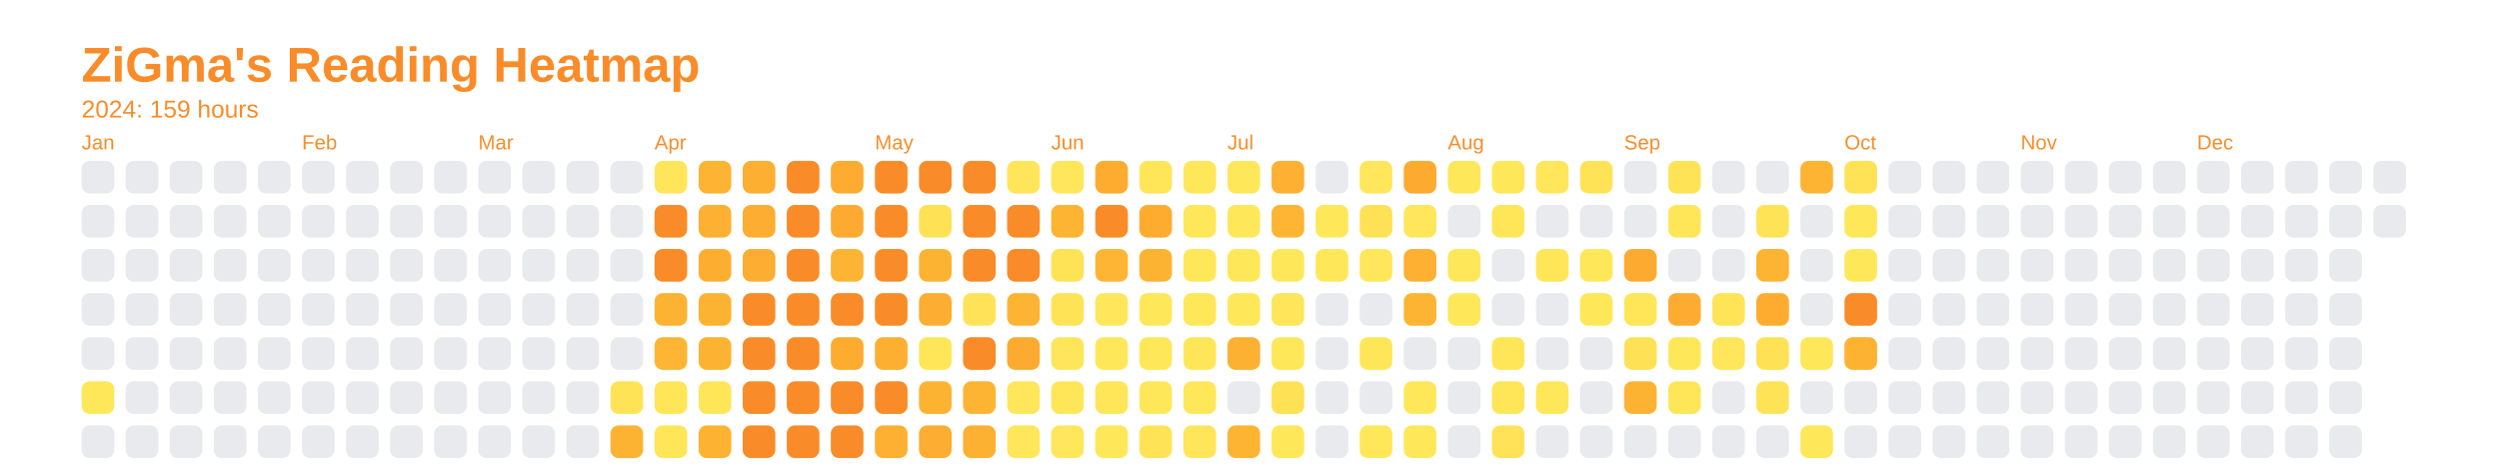
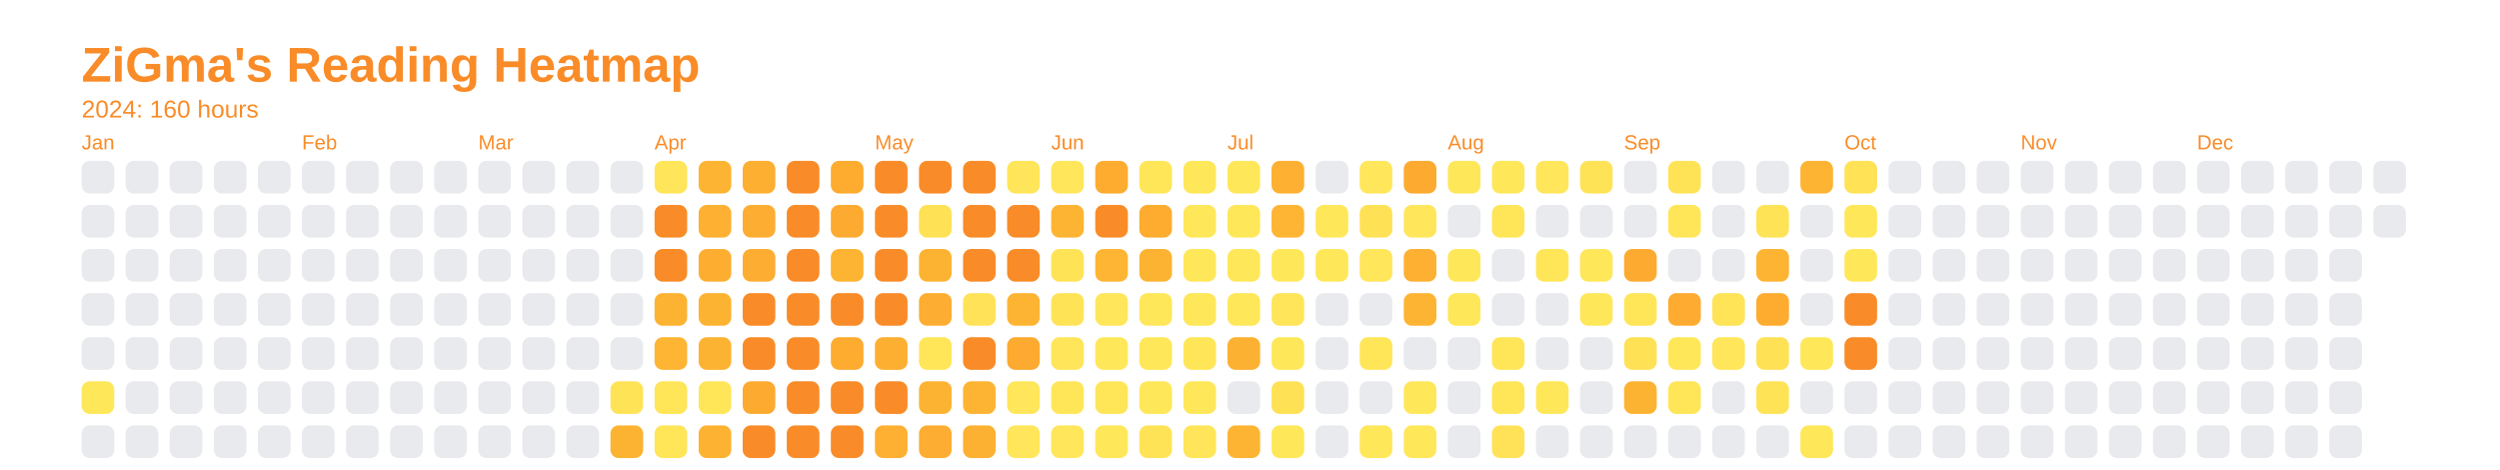
<svg xmlns="http://www.w3.org/2000/svg" baseProfile="full" height="57.5mm" version="1.1" viewBox="0,0,306.2,57.5" width="306.2mm">
  <defs />
  <rect fill="none" height="57.5" width="306.2" x="0" y="0" />
  <text fill="#f98c28" style="font-size:6px; font-family:Arial; font-weight:bold;" x="10" y="10">ZiGma's Reading Heatmap</text>
-   <text fill="#f98c28" style="font-size:3px; font-family:Arial;" x="10" y="14.4">2024: 159 hours</text>
+   <text fill="#f98c28" style="font-size:3px; font-family:Arial;" x="10" y="14.4">2024: 160 hours</text>
  <text fill="#f98c28" style="font-size:2.5px; font-family:Arial" x="10" y="18.3">Jan</text>
  <rect fill="#e8eaed" height="4" rx="1" ry="1" width="4" x="10" y="19.7" />
  <rect fill="#e8eaed" height="4" rx="1" ry="1" width="4" x="10" y="25.1" />
  <rect fill="#e8eaed" height="4" rx="1" ry="1" width="4" x="10" y="30.5" />
  <rect fill="#e8eaed" height="4" rx="1" ry="1" width="4" x="10" y="35.9" />
  <rect fill="#e8eaed" height="4" rx="1" ry="1" width="4" x="10" y="41.3" />
  <rect fill="#ffe75a" height="4" rx="1" ry="1" width="4" x="10" y="46.7" />
  <rect fill="#e8eaed" height="4" rx="1" ry="1" width="4" x="10" y="52.1" />
  <rect fill="#e8eaed" height="4" rx="1" ry="1" width="4" x="15.4" y="19.7" />
  <rect fill="#e8eaed" height="4" rx="1" ry="1" width="4" x="15.4" y="25.1" />
  <rect fill="#e8eaed" height="4" rx="1" ry="1" width="4" x="15.4" y="30.5" />
  <rect fill="#e8eaed" height="4" rx="1" ry="1" width="4" x="15.4" y="35.9" />
  <rect fill="#e8eaed" height="4" rx="1" ry="1" width="4" x="15.4" y="41.3" />
  <rect fill="#e8eaed" height="4" rx="1" ry="1" width="4" x="15.4" y="46.7" />
  <rect fill="#e8eaed" height="4" rx="1" ry="1" width="4" x="15.4" y="52.1" />
  <rect fill="#e8eaed" height="4" rx="1" ry="1" width="4" x="20.8" y="19.7" />
  <rect fill="#e8eaed" height="4" rx="1" ry="1" width="4" x="20.8" y="25.1" />
  <rect fill="#e8eaed" height="4" rx="1" ry="1" width="4" x="20.8" y="30.5" />
  <rect fill="#e8eaed" height="4" rx="1" ry="1" width="4" x="20.8" y="35.9" />
  <rect fill="#e8eaed" height="4" rx="1" ry="1" width="4" x="20.8" y="41.3" />
  <rect fill="#e8eaed" height="4" rx="1" ry="1" width="4" x="20.8" y="46.7" />
  <rect fill="#e8eaed" height="4" rx="1" ry="1" width="4" x="20.8" y="52.1" />
  <rect fill="#e8eaed" height="4" rx="1" ry="1" width="4" x="26.2" y="19.7" />
  <rect fill="#e8eaed" height="4" rx="1" ry="1" width="4" x="26.2" y="25.1" />
  <rect fill="#e8eaed" height="4" rx="1" ry="1" width="4" x="26.2" y="30.5" />
  <rect fill="#e8eaed" height="4" rx="1" ry="1" width="4" x="26.2" y="35.9" />
  <rect fill="#e8eaed" height="4" rx="1" ry="1" width="4" x="26.2" y="41.3" />
  <rect fill="#e8eaed" height="4" rx="1" ry="1" width="4" x="26.2" y="46.7" />
  <rect fill="#e8eaed" height="4" rx="1" ry="1" width="4" x="26.2" y="52.1" />
  <rect fill="#e8eaed" height="4" rx="1" ry="1" width="4" x="31.6" y="19.7" />
  <rect fill="#e8eaed" height="4" rx="1" ry="1" width="4" x="31.6" y="25.1" />
  <rect fill="#e8eaed" height="4" rx="1" ry="1" width="4" x="31.6" y="30.5" />
  <rect fill="#e8eaed" height="4" rx="1" ry="1" width="4" x="31.6" y="35.9" />
  <rect fill="#e8eaed" height="4" rx="1" ry="1" width="4" x="31.6" y="41.3" />
  <rect fill="#e8eaed" height="4" rx="1" ry="1" width="4" x="31.6" y="46.7" />
  <rect fill="#e8eaed" height="4" rx="1" ry="1" width="4" x="31.6" y="52.1" />
  <text fill="#f98c28" style="font-size:2.5px; font-family:Arial" x="37.0" y="18.3">Feb</text>
  <rect fill="#e8eaed" height="4" rx="1" ry="1" width="4" x="37.0" y="19.7" />
  <rect fill="#e8eaed" height="4" rx="1" ry="1" width="4" x="37.0" y="25.1" />
  <rect fill="#e8eaed" height="4" rx="1" ry="1" width="4" x="37.0" y="30.5" />
  <rect fill="#e8eaed" height="4" rx="1" ry="1" width="4" x="37.0" y="35.9" />
  <rect fill="#e8eaed" height="4" rx="1" ry="1" width="4" x="37.0" y="41.3" />
  <rect fill="#e8eaed" height="4" rx="1" ry="1" width="4" x="37.0" y="46.7" />
  <rect fill="#e8eaed" height="4" rx="1" ry="1" width="4" x="37.0" y="52.1" />
  <rect fill="#e8eaed" height="4" rx="1" ry="1" width="4" x="42.4" y="19.7" />
  <rect fill="#e8eaed" height="4" rx="1" ry="1" width="4" x="42.4" y="25.1" />
  <rect fill="#e8eaed" height="4" rx="1" ry="1" width="4" x="42.4" y="30.5" />
  <rect fill="#e8eaed" height="4" rx="1" ry="1" width="4" x="42.4" y="35.9" />
  <rect fill="#e8eaed" height="4" rx="1" ry="1" width="4" x="42.4" y="41.3" />
  <rect fill="#e8eaed" height="4" rx="1" ry="1" width="4" x="42.4" y="46.7" />
  <rect fill="#e8eaed" height="4" rx="1" ry="1" width="4" x="42.4" y="52.1" />
  <rect fill="#e8eaed" height="4" rx="1" ry="1" width="4" x="47.8" y="19.7" />
  <rect fill="#e8eaed" height="4" rx="1" ry="1" width="4" x="47.8" y="25.1" />
  <rect fill="#e8eaed" height="4" rx="1" ry="1" width="4" x="47.8" y="30.5" />
  <rect fill="#e8eaed" height="4" rx="1" ry="1" width="4" x="47.8" y="35.9" />
  <rect fill="#e8eaed" height="4" rx="1" ry="1" width="4" x="47.8" y="41.3" />
  <rect fill="#e8eaed" height="4" rx="1" ry="1" width="4" x="47.8" y="46.7" />
  <rect fill="#e8eaed" height="4" rx="1" ry="1" width="4" x="47.8" y="52.1" />
  <rect fill="#e8eaed" height="4" rx="1" ry="1" width="4" x="53.2" y="19.7" />
  <rect fill="#e8eaed" height="4" rx="1" ry="1" width="4" x="53.2" y="25.1" />
  <rect fill="#e8eaed" height="4" rx="1" ry="1" width="4" x="53.2" y="30.5" />
  <rect fill="#e8eaed" height="4" rx="1" ry="1" width="4" x="53.2" y="35.9" />
  <rect fill="#e8eaed" height="4" rx="1" ry="1" width="4" x="53.2" y="41.3" />
  <rect fill="#e8eaed" height="4" rx="1" ry="1" width="4" x="53.2" y="46.7" />
  <rect fill="#e8eaed" height="4" rx="1" ry="1" width="4" x="53.2" y="52.1" />
  <text fill="#f98c28" style="font-size:2.5px; font-family:Arial" x="58.6" y="18.3">Mar</text>
  <rect fill="#e8eaed" height="4" rx="1" ry="1" width="4" x="58.6" y="19.7" />
  <rect fill="#e8eaed" height="4" rx="1" ry="1" width="4" x="58.6" y="25.1" />
  <rect fill="#e8eaed" height="4" rx="1" ry="1" width="4" x="58.6" y="30.5" />
  <rect fill="#e8eaed" height="4" rx="1" ry="1" width="4" x="58.6" y="35.9" />
  <rect fill="#e8eaed" height="4" rx="1" ry="1" width="4" x="58.6" y="41.3" />
  <rect fill="#e8eaed" height="4" rx="1" ry="1" width="4" x="58.6" y="46.7" />
  <rect fill="#e8eaed" height="4" rx="1" ry="1" width="4" x="58.6" y="52.1" />
  <rect fill="#e8eaed" height="4" rx="1" ry="1" width="4" x="64" y="19.7" />
  <rect fill="#e8eaed" height="4" rx="1" ry="1" width="4" x="64" y="25.1" />
  <rect fill="#e8eaed" height="4" rx="1" ry="1" width="4" x="64" y="30.5" />
  <rect fill="#e8eaed" height="4" rx="1" ry="1" width="4" x="64" y="35.9" />
  <rect fill="#e8eaed" height="4" rx="1" ry="1" width="4" x="64" y="41.3" />
  <rect fill="#e8eaed" height="4" rx="1" ry="1" width="4" x="64" y="46.7" />
  <rect fill="#e8eaed" height="4" rx="1" ry="1" width="4" x="64" y="52.1" />
  <rect fill="#e8eaed" height="4" rx="1" ry="1" width="4" x="69.4" y="19.7" />
  <rect fill="#e8eaed" height="4" rx="1" ry="1" width="4" x="69.4" y="25.1" />
  <rect fill="#e8eaed" height="4" rx="1" ry="1" width="4" x="69.4" y="30.5" />
  <rect fill="#e8eaed" height="4" rx="1" ry="1" width="4" x="69.4" y="35.9" />
  <rect fill="#e8eaed" height="4" rx="1" ry="1" width="4" x="69.4" y="41.3" />
  <rect fill="#e8eaed" height="4" rx="1" ry="1" width="4" x="69.4" y="46.7" />
  <rect fill="#e8eaed" height="4" rx="1" ry="1" width="4" x="69.4" y="52.1" />
  <rect fill="#e8eaed" height="4" rx="1" ry="1" width="4" x="74.8" y="19.7" />
  <rect fill="#e8eaed" height="4" rx="1" ry="1" width="4" x="74.8" y="25.1" />
  <rect fill="#e8eaed" height="4" rx="1" ry="1" width="4" x="74.8" y="30.5" />
  <rect fill="#e8eaed" height="4" rx="1" ry="1" width="4" x="74.8" y="35.9" />
  <rect fill="#e8eaed" height="4" rx="1" ry="1" width="4" x="74.8" y="41.3" />
  <rect fill="#ffe357" height="4" rx="1" ry="1" width="4" x="74.8" y="46.7" />
  <rect fill="#fdb332" height="4" rx="1" ry="1" width="4" x="74.8" y="52.1" />
  <text fill="#f98c28" style="font-size:2.5px; font-family:Arial" x="80.2" y="18.3">Apr</text>
  <rect fill="#ffe559" height="4" rx="1" ry="1" width="4" x="80.2" y="19.7" />
  <rect fill="#f98c28" height="4" rx="1" ry="1" width="4" x="80.2" y="25.1" />
  <rect fill="#f98c28" height="4" rx="1" ry="1" width="4" x="80.2" y="30.5" />
  <rect fill="#fdb332" height="4" rx="1" ry="1" width="4" x="80.2" y="35.9" />
  <rect fill="#feb533" height="4" rx="1" ry="1" width="4" x="80.2" y="41.3" />
  <rect fill="#ffe558" height="4" rx="1" ry="1" width="4" x="80.2" y="46.7" />
  <rect fill="#ffe558" height="4" rx="1" ry="1" width="4" x="80.2" y="52.1" />
  <rect fill="#fdb432" height="4" rx="1" ry="1" width="4" x="85.6" y="19.7" />
  <rect fill="#fdb032" height="4" rx="1" ry="1" width="4" x="85.6" y="25.1" />
  <rect fill="#fdae31" height="4" rx="1" ry="1" width="4" x="85.6" y="30.5" />
  <rect fill="#fdb332" height="4" rx="1" ry="1" width="4" x="85.6" y="35.9" />
  <rect fill="#fdb332" height="4" rx="1" ry="1" width="4" x="85.6" y="41.3" />
  <rect fill="#ffe558" height="4" rx="1" ry="1" width="4" x="85.6" y="46.7" />
  <rect fill="#fdb232" height="4" rx="1" ry="1" width="4" x="85.6" y="52.1" />
  <rect fill="#fdaf31" height="4" rx="1" ry="1" width="4" x="91" y="19.7" />
  <rect fill="#fdad31" height="4" rx="1" ry="1" width="4" x="91" y="25.1" />
  <rect fill="#fdad31" height="4" rx="1" ry="1" width="4" x="91" y="30.5" />
  <rect fill="#f98c28" height="4" rx="1" ry="1" width="4" x="91" y="35.9" />
  <rect fill="#f98c28" height="4" rx="1" ry="1" width="4" x="91" y="41.3" />
-   <rect fill="#f98c28" height="4" rx="1" ry="1" width="4" x="91" y="46.7" />
+   <rect fill="#fcaa30" height="4" rx="1" ry="1" width="4" x="91" y="46.7" />
  <rect fill="#f98c28" height="4" rx="1" ry="1" width="4" x="91" y="52.1" />
  <rect fill="#f98c28" height="4" rx="1" ry="1" width="4" x="96.4" y="19.7" />
  <rect fill="#f98c28" height="4" rx="1" ry="1" width="4" x="96.4" y="25.1" />
  <rect fill="#f98c28" height="4" rx="1" ry="1" width="4" x="96.4" y="30.5" />
  <rect fill="#f98c28" height="4" rx="1" ry="1" width="4" x="96.4" y="35.9" />
  <rect fill="#f98c28" height="4" rx="1" ry="1" width="4" x="96.4" y="41.3" />
  <rect fill="#f98c28" height="4" rx="1" ry="1" width="4" x="96.4" y="46.7" />
  <rect fill="#f98c28" height="4" rx="1" ry="1" width="4" x="96.4" y="52.1" />
  <rect fill="#fdac30" height="4" rx="1" ry="1" width="4" x="101.8" y="19.7" />
  <rect fill="#fcab30" height="4" rx="1" ry="1" width="4" x="101.8" y="25.1" />
  <rect fill="#fdb432" height="4" rx="1" ry="1" width="4" x="101.8" y="30.5" />
  <rect fill="#f98c28" height="4" rx="1" ry="1" width="4" x="101.8" y="35.9" />
  <rect fill="#fdac30" height="4" rx="1" ry="1" width="4" x="101.8" y="41.3" />
  <rect fill="#f98c28" height="4" rx="1" ry="1" width="4" x="101.8" y="46.7" />
  <rect fill="#f98c28" height="4" rx="1" ry="1" width="4" x="101.8" y="52.1" />
  <text fill="#f98c28" style="font-size:2.5px; font-family:Arial" x="107.2" y="18.3">May</text>
  <rect fill="#f98c28" height="4" rx="1" ry="1" width="4" x="107.2" y="19.7" />
  <rect fill="#f98c28" height="4" rx="1" ry="1" width="4" x="107.2" y="25.1" />
  <rect fill="#f98c28" height="4" rx="1" ry="1" width="4" x="107.2" y="30.5" />
  <rect fill="#f98c28" height="4" rx="1" ry="1" width="4" x="107.2" y="35.9" />
  <rect fill="#fdaf31" height="4" rx="1" ry="1" width="4" x="107.2" y="41.3" />
  <rect fill="#f98c28" height="4" rx="1" ry="1" width="4" x="107.2" y="46.7" />
  <rect fill="#fdb031" height="4" rx="1" ry="1" width="4" x="107.2" y="52.1" />
  <rect fill="#f98c28" height="4" rx="1" ry="1" width="4" x="112.6" y="19.7" />
  <rect fill="#ffe156" height="4" rx="1" ry="1" width="4" x="112.6" y="25.1" />
  <rect fill="#fdb332" height="4" rx="1" ry="1" width="4" x="112.6" y="30.5" />
  <rect fill="#fdad31" height="4" rx="1" ry="1" width="4" x="112.6" y="35.9" />
  <rect fill="#ffe659" height="4" rx="1" ry="1" width="4" x="112.6" y="41.3" />
  <rect fill="#fdb332" height="4" rx="1" ry="1" width="4" x="112.6" y="46.7" />
  <rect fill="#fdad31" height="4" rx="1" ry="1" width="4" x="112.6" y="52.1" />
  <rect fill="#f98c28" height="4" rx="1" ry="1" width="4" x="118" y="19.7" />
  <rect fill="#f98c28" height="4" rx="1" ry="1" width="4" x="118" y="25.1" />
  <rect fill="#f98c28" height="4" rx="1" ry="1" width="4" x="118" y="30.5" />
  <rect fill="#ffe257" height="4" rx="1" ry="1" width="4" x="118" y="35.9" />
  <rect fill="#f98c28" height="4" rx="1" ry="1" width="4" x="118" y="41.3" />
  <rect fill="#feb433" height="4" rx="1" ry="1" width="4" x="118" y="46.7" />
  <rect fill="#fdb132" height="4" rx="1" ry="1" width="4" x="118" y="52.1" />
  <rect fill="#ffe559" height="4" rx="1" ry="1" width="4" x="123.4" y="19.7" />
  <rect fill="#f98c28" height="4" rx="1" ry="1" width="4" x="123.4" y="25.1" />
  <rect fill="#f98c28" height="4" rx="1" ry="1" width="4" x="123.4" y="30.5" />
  <rect fill="#fdb433" height="4" rx="1" ry="1" width="4" x="123.4" y="35.9" />
  <rect fill="#fcaa30" height="4" rx="1" ry="1" width="4" x="123.4" y="41.3" />
  <rect fill="#ffe65a" height="4" rx="1" ry="1" width="4" x="123.4" y="46.7" />
  <rect fill="#ffe65a" height="4" rx="1" ry="1" width="4" x="123.4" y="52.1" />
  <text fill="#f98c28" style="font-size:2.5px; font-family:Arial" x="128.8" y="18.3">Jun</text>
  <rect fill="#ffe65a" height="4" rx="1" ry="1" width="4" x="128.8" y="19.7" />
  <rect fill="#feb433" height="4" rx="1" ry="1" width="4" x="128.8" y="25.1" />
  <rect fill="#ffe357" height="4" rx="1" ry="1" width="4" x="128.8" y="30.5" />
  <rect fill="#ffe357" height="4" rx="1" ry="1" width="4" x="128.8" y="35.9" />
  <rect fill="#ffe559" height="4" rx="1" ry="1" width="4" x="128.8" y="41.3" />
  <rect fill="#ffe659" height="4" rx="1" ry="1" width="4" x="128.8" y="46.7" />
  <rect fill="#ffe65a" height="4" rx="1" ry="1" width="4" x="128.8" y="52.1" />
  <rect fill="#fdac30" height="4" rx="1" ry="1" width="4" x="134.2" y="19.7" />
  <rect fill="#f98c28" height="4" rx="1" ry="1" width="4" x="134.2" y="25.1" />
  <rect fill="#feb533" height="4" rx="1" ry="1" width="4" x="134.2" y="30.5" />
  <rect fill="#ffe65a" height="4" rx="1" ry="1" width="4" x="134.2" y="35.9" />
  <rect fill="#ffe75a" height="4" rx="1" ry="1" width="4" x="134.2" y="41.3" />
  <rect fill="#ffe558" height="4" rx="1" ry="1" width="4" x="134.2" y="46.7" />
  <rect fill="#ffe75a" height="4" rx="1" ry="1" width="4" x="134.2" y="52.1" />
  <rect fill="#ffe659" height="4" rx="1" ry="1" width="4" x="139.6" y="19.7" />
  <rect fill="#fdac30" height="4" rx="1" ry="1" width="4" x="139.6" y="25.1" />
  <rect fill="#fdb332" height="4" rx="1" ry="1" width="4" x="139.6" y="30.5" />
  <rect fill="#ffe75a" height="4" rx="1" ry="1" width="4" x="139.6" y="35.9" />
  <rect fill="#ffe75a" height="4" rx="1" ry="1" width="4" x="139.6" y="41.3" />
  <rect fill="#ffe75a" height="4" rx="1" ry="1" width="4" x="139.6" y="46.7" />
  <rect fill="#ffe357" height="4" rx="1" ry="1" width="4" x="139.6" y="52.1" />
  <rect fill="#ffe75a" height="4" rx="1" ry="1" width="4" x="145" y="19.7" />
  <rect fill="#ffe75a" height="4" rx="1" ry="1" width="4" x="145" y="25.1" />
  <rect fill="#ffe75a" height="4" rx="1" ry="1" width="4" x="145" y="30.5" />
  <rect fill="#ffe75a" height="4" rx="1" ry="1" width="4" x="145" y="35.9" />
  <rect fill="#ffe659" height="4" rx="1" ry="1" width="4" x="145" y="41.3" />
  <rect fill="#ffe75a" height="4" rx="1" ry="1" width="4" x="145" y="46.7" />
  <rect fill="#ffe559" height="4" rx="1" ry="1" width="4" x="145" y="52.1" />
  <text fill="#f98c28" style="font-size:2.5px; font-family:Arial" x="150.4" y="18.3">Jul</text>
  <rect fill="#ffe75a" height="4" rx="1" ry="1" width="4" x="150.4" y="19.7" />
  <rect fill="#ffe75a" height="4" rx="1" ry="1" width="4" x="150.4" y="25.1" />
  <rect fill="#ffe75a" height="4" rx="1" ry="1" width="4" x="150.4" y="30.5" />
  <rect fill="#ffe75a" height="4" rx="1" ry="1" width="4" x="150.4" y="35.9" />
  <rect fill="#fdb132" height="4" rx="1" ry="1" width="4" x="150.4" y="41.3" />
  <rect fill="#e8eaed" height="4" rx="1" ry="1" width="4" x="150.4" y="46.7" />
  <rect fill="#fdb433" height="4" rx="1" ry="1" width="4" x="150.4" y="52.1" />
  <rect fill="#fdb032" height="4" rx="1" ry="1" width="4" x="155.8" y="19.7" />
  <rect fill="#feb533" height="4" rx="1" ry="1" width="4" x="155.8" y="25.1" />
  <rect fill="#ffe75a" height="4" rx="1" ry="1" width="4" x="155.8" y="30.5" />
  <rect fill="#ffe559" height="4" rx="1" ry="1" width="4" x="155.8" y="35.9" />
  <rect fill="#ffe75a" height="4" rx="1" ry="1" width="4" x="155.8" y="41.3" />
  <rect fill="#ffe156" height="4" rx="1" ry="1" width="4" x="155.8" y="46.7" />
  <rect fill="#ffe75a" height="4" rx="1" ry="1" width="4" x="155.8" y="52.1" />
  <rect fill="#e8eaed" height="4" rx="1" ry="1" width="4" x="161.2" y="19.7" />
  <rect fill="#ffe75a" height="4" rx="1" ry="1" width="4" x="161.2" y="25.1" />
  <rect fill="#ffe75a" height="4" rx="1" ry="1" width="4" x="161.2" y="30.5" />
  <rect fill="#e8eaed" height="4" rx="1" ry="1" width="4" x="161.2" y="35.9" />
  <rect fill="#e8eaed" height="4" rx="1" ry="1" width="4" x="161.2" y="41.3" />
  <rect fill="#e8eaed" height="4" rx="1" ry="1" width="4" x="161.2" y="46.7" />
  <rect fill="#e8eaed" height="4" rx="1" ry="1" width="4" x="161.2" y="52.1" />
  <rect fill="#ffe65a" height="4" rx="1" ry="1" width="4" x="166.6" y="19.7" />
  <rect fill="#ffe156" height="4" rx="1" ry="1" width="4" x="166.6" y="25.1" />
  <rect fill="#ffe65a" height="4" rx="1" ry="1" width="4" x="166.6" y="30.5" />
  <rect fill="#e8eaed" height="4" rx="1" ry="1" width="4" x="166.6" y="35.9" />
  <rect fill="#ffe659" height="4" rx="1" ry="1" width="4" x="166.6" y="41.3" />
  <rect fill="#e8eaed" height="4" rx="1" ry="1" width="4" x="166.6" y="46.7" />
  <rect fill="#ffe75a" height="4" rx="1" ry="1" width="4" x="166.6" y="52.1" />
  <rect fill="#fcaa30" height="4" rx="1" ry="1" width="4" x="172" y="19.7" />
  <rect fill="#ffe65a" height="4" rx="1" ry="1" width="4" x="172" y="25.1" />
  <rect fill="#fdb031" height="4" rx="1" ry="1" width="4" x="172" y="30.5" />
  <rect fill="#fdb433" height="4" rx="1" ry="1" width="4" x="172" y="35.9" />
  <rect fill="#e8eaed" height="4" rx="1" ry="1" width="4" x="172" y="41.3" />
  <rect fill="#ffe75a" height="4" rx="1" ry="1" width="4" x="172" y="46.7" />
  <rect fill="#ffe75a" height="4" rx="1" ry="1" width="4" x="172" y="52.1" />
  <text fill="#f98c28" style="font-size:2.5px; font-family:Arial" x="177.4" y="18.3">Aug</text>
  <rect fill="#ffe75a" height="4" rx="1" ry="1" width="4" x="177.4" y="19.7" />
  <rect fill="#e8eaed" height="4" rx="1" ry="1" width="4" x="177.4" y="25.1" />
  <rect fill="#ffe75a" height="4" rx="1" ry="1" width="4" x="177.4" y="30.5" />
  <rect fill="#ffe75a" height="4" rx="1" ry="1" width="4" x="177.4" y="35.9" />
  <rect fill="#e8eaed" height="4" rx="1" ry="1" width="4" x="177.4" y="41.3" />
  <rect fill="#e8eaed" height="4" rx="1" ry="1" width="4" x="177.4" y="46.7" />
  <rect fill="#e8eaed" height="4" rx="1" ry="1" width="4" x="177.4" y="52.1" />
  <rect fill="#ffe75a" height="4" rx="1" ry="1" width="4" x="182.8" y="19.7" />
  <rect fill="#ffe659" height="4" rx="1" ry="1" width="4" x="182.8" y="25.1" />
  <rect fill="#e8eaed" height="4" rx="1" ry="1" width="4" x="182.8" y="30.5" />
  <rect fill="#e8eaed" height="4" rx="1" ry="1" width="4" x="182.8" y="35.9" />
  <rect fill="#ffe659" height="4" rx="1" ry="1" width="4" x="182.8" y="41.3" />
  <rect fill="#ffe558" height="4" rx="1" ry="1" width="4" x="182.8" y="46.7" />
  <rect fill="#ffe257" height="4" rx="1" ry="1" width="4" x="182.8" y="52.1" />
  <rect fill="#ffe65a" height="4" rx="1" ry="1" width="4" x="188.2" y="19.7" />
  <rect fill="#e8eaed" height="4" rx="1" ry="1" width="4" x="188.2" y="25.1" />
  <rect fill="#ffe659" height="4" rx="1" ry="1" width="4" x="188.2" y="30.5" />
  <rect fill="#e8eaed" height="4" rx="1" ry="1" width="4" x="188.2" y="35.9" />
  <rect fill="#e8eaed" height="4" rx="1" ry="1" width="4" x="188.2" y="41.3" />
  <rect fill="#ffe75a" height="4" rx="1" ry="1" width="4" x="188.2" y="46.7" />
  <rect fill="#e8eaed" height="4" rx="1" ry="1" width="4" x="188.2" y="52.1" />
  <rect fill="#ffe357" height="4" rx="1" ry="1" width="4" x="193.6" y="19.7" />
  <rect fill="#e8eaed" height="4" rx="1" ry="1" width="4" x="193.6" y="25.1" />
  <rect fill="#ffe75a" height="4" rx="1" ry="1" width="4" x="193.6" y="30.5" />
  <rect fill="#ffe75a" height="4" rx="1" ry="1" width="4" x="193.6" y="35.9" />
  <rect fill="#e8eaed" height="4" rx="1" ry="1" width="4" x="193.6" y="41.3" />
  <rect fill="#e8eaed" height="4" rx="1" ry="1" width="4" x="193.6" y="46.7" />
  <rect fill="#e8eaed" height="4" rx="1" ry="1" width="4" x="193.6" y="52.1" />
  <text fill="#f98c28" style="font-size:2.5px; font-family:Arial" x="199" y="18.3">Sep</text>
  <rect fill="#e8eaed" height="4" rx="1" ry="1" width="4" x="199" y="19.7" />
  <rect fill="#e8eaed" height="4" rx="1" ry="1" width="4" x="199" y="25.1" />
  <rect fill="#fcab30" height="4" rx="1" ry="1" width="4" x="199" y="30.5" />
  <rect fill="#ffe659" height="4" rx="1" ry="1" width="4" x="199" y="35.9" />
  <rect fill="#ffe156" height="4" rx="1" ry="1" width="4" x="199" y="41.3" />
  <rect fill="#fdb332" height="4" rx="1" ry="1" width="4" x="199" y="46.7" />
  <rect fill="#e8eaed" height="4" rx="1" ry="1" width="4" x="199" y="52.1" />
  <rect fill="#ffe357" height="4" rx="1" ry="1" width="4" x="204.4" y="19.7" />
  <rect fill="#ffe659" height="4" rx="1" ry="1" width="4" x="204.4" y="25.1" />
  <rect fill="#e8eaed" height="4" rx="1" ry="1" width="4" x="204.4" y="30.5" />
  <rect fill="#fdac31" height="4" rx="1" ry="1" width="4" x="204.4" y="35.9" />
  <rect fill="#ffe75a" height="4" rx="1" ry="1" width="4" x="204.4" y="41.3" />
  <rect fill="#ffe558" height="4" rx="1" ry="1" width="4" x="204.4" y="46.7" />
  <rect fill="#e8eaed" height="4" rx="1" ry="1" width="4" x="204.4" y="52.1" />
  <rect fill="#e8eaed" height="4" rx="1" ry="1" width="4" x="209.8" y="19.7" />
  <rect fill="#e8eaed" height="4" rx="1" ry="1" width="4" x="209.8" y="25.1" />
  <rect fill="#e8eaed" height="4" rx="1" ry="1" width="4" x="209.8" y="30.5" />
  <rect fill="#ffe458" height="4" rx="1" ry="1" width="4" x="209.8" y="35.9" />
  <rect fill="#ffe65a" height="4" rx="1" ry="1" width="4" x="209.8" y="41.3" />
  <rect fill="#e8eaed" height="4" rx="1" ry="1" width="4" x="209.8" y="46.7" />
  <rect fill="#e8eaed" height="4" rx="1" ry="1" width="4" x="209.8" y="52.1" />
  <rect fill="#e8eaed" height="4" rx="1" ry="1" width="4" x="215.2" y="19.7" />
  <rect fill="#ffe357" height="4" rx="1" ry="1" width="4" x="215.2" y="25.1" />
  <rect fill="#fdb432" height="4" rx="1" ry="1" width="4" x="215.2" y="30.5" />
  <rect fill="#fdac30" height="4" rx="1" ry="1" width="4" x="215.2" y="35.9" />
  <rect fill="#ffe156" height="4" rx="1" ry="1" width="4" x="215.2" y="41.3" />
  <rect fill="#ffe357" height="4" rx="1" ry="1" width="4" x="215.2" y="46.7" />
  <rect fill="#e8eaed" height="4" rx="1" ry="1" width="4" x="215.2" y="52.1" />
  <rect fill="#feb433" height="4" rx="1" ry="1" width="4" x="220.6" y="19.7" />
  <rect fill="#e8eaed" height="4" rx="1" ry="1" width="4" x="220.6" y="25.1" />
  <rect fill="#e8eaed" height="4" rx="1" ry="1" width="4" x="220.6" y="30.5" />
  <rect fill="#e8eaed" height="4" rx="1" ry="1" width="4" x="220.6" y="35.9" />
  <rect fill="#ffe75a" height="4" rx="1" ry="1" width="4" x="220.6" y="41.3" />
  <rect fill="#e8eaed" height="4" rx="1" ry="1" width="4" x="220.6" y="46.7" />
  <rect fill="#ffe75a" height="4" rx="1" ry="1" width="4" x="220.6" y="52.1" />
  <text fill="#f98c28" style="font-size:2.5px; font-family:Arial" x="226" y="18.3">Oct</text>
  <rect fill="#ffe256" height="4" rx="1" ry="1" width="4" x="226" y="19.7" />
  <rect fill="#ffe75a" height="4" rx="1" ry="1" width="4" x="226" y="25.1" />
  <rect fill="#ffe75a" height="4" rx="1" ry="1" width="4" x="226" y="30.5" />
  <rect fill="#f98c28" height="4" rx="1" ry="1" width="4" x="226" y="35.9" />
-   <rect fill="#fdb232" height="4" rx="1" ry="1" width="4" x="226" y="41.3" />
+   <rect fill="#f98c28" height="4" rx="1" ry="1" width="4" x="226" y="41.3" />
  <rect fill="#e8eaed" height="4" rx="1" ry="1" width="4" x="226" y="46.7" />
  <rect fill="#e8eaed" height="4" rx="1" ry="1" width="4" x="226" y="52.1" />
  <rect fill="#e8eaed" height="4" rx="1" ry="1" width="4" x="231.4" y="19.7" />
  <rect fill="#e8eaed" height="4" rx="1" ry="1" width="4" x="231.4" y="25.1" />
  <rect fill="#e8eaed" height="4" rx="1" ry="1" width="4" x="231.4" y="30.5" />
  <rect fill="#e8eaed" height="4" rx="1" ry="1" width="4" x="231.4" y="35.9" />
  <rect fill="#e8eaed" height="4" rx="1" ry="1" width="4" x="231.4" y="41.3" />
  <rect fill="#e8eaed" height="4" rx="1" ry="1" width="4" x="231.4" y="46.7" />
  <rect fill="#e8eaed" height="4" rx="1" ry="1" width="4" x="231.4" y="52.1" />
  <rect fill="#e8eaed" height="4" rx="1" ry="1" width="4" x="236.8" y="19.7" />
  <rect fill="#e8eaed" height="4" rx="1" ry="1" width="4" x="236.8" y="25.1" />
  <rect fill="#e8eaed" height="4" rx="1" ry="1" width="4" x="236.8" y="30.5" />
  <rect fill="#e8eaed" height="4" rx="1" ry="1" width="4" x="236.8" y="35.9" />
  <rect fill="#e8eaed" height="4" rx="1" ry="1" width="4" x="236.8" y="41.3" />
  <rect fill="#e8eaed" height="4" rx="1" ry="1" width="4" x="236.8" y="46.7" />
  <rect fill="#e8eaed" height="4" rx="1" ry="1" width="4" x="236.8" y="52.1" />
  <rect fill="#e8eaed" height="4" rx="1" ry="1" width="4" x="242.2" y="19.7" />
  <rect fill="#e8eaed" height="4" rx="1" ry="1" width="4" x="242.2" y="25.1" />
  <rect fill="#e8eaed" height="4" rx="1" ry="1" width="4" x="242.2" y="30.5" />
  <rect fill="#e8eaed" height="4" rx="1" ry="1" width="4" x="242.2" y="35.9" />
  <rect fill="#e8eaed" height="4" rx="1" ry="1" width="4" x="242.2" y="41.3" />
  <rect fill="#e8eaed" height="4" rx="1" ry="1" width="4" x="242.2" y="46.7" />
  <rect fill="#e8eaed" height="4" rx="1" ry="1" width="4" x="242.2" y="52.1" />
  <text fill="#f98c28" style="font-size:2.5px; font-family:Arial" x="247.6" y="18.3">Nov</text>
  <rect fill="#e8eaed" height="4" rx="1" ry="1" width="4" x="247.6" y="19.7" />
  <rect fill="#e8eaed" height="4" rx="1" ry="1" width="4" x="247.6" y="25.1" />
  <rect fill="#e8eaed" height="4" rx="1" ry="1" width="4" x="247.6" y="30.5" />
  <rect fill="#e8eaed" height="4" rx="1" ry="1" width="4" x="247.6" y="35.9" />
  <rect fill="#e8eaed" height="4" rx="1" ry="1" width="4" x="247.6" y="41.3" />
  <rect fill="#e8eaed" height="4" rx="1" ry="1" width="4" x="247.6" y="46.7" />
  <rect fill="#e8eaed" height="4" rx="1" ry="1" width="4" x="247.6" y="52.1" />
  <rect fill="#e8eaed" height="4" rx="1" ry="1" width="4" x="253" y="19.7" />
  <rect fill="#e8eaed" height="4" rx="1" ry="1" width="4" x="253" y="25.1" />
  <rect fill="#e8eaed" height="4" rx="1" ry="1" width="4" x="253" y="30.5" />
  <rect fill="#e8eaed" height="4" rx="1" ry="1" width="4" x="253" y="35.9" />
  <rect fill="#e8eaed" height="4" rx="1" ry="1" width="4" x="253" y="41.3" />
  <rect fill="#e8eaed" height="4" rx="1" ry="1" width="4" x="253" y="46.7" />
  <rect fill="#e8eaed" height="4" rx="1" ry="1" width="4" x="253" y="52.1" />
  <rect fill="#e8eaed" height="4" rx="1" ry="1" width="4" x="258.4" y="19.7" />
  <rect fill="#e8eaed" height="4" rx="1" ry="1" width="4" x="258.4" y="25.1" />
  <rect fill="#e8eaed" height="4" rx="1" ry="1" width="4" x="258.4" y="30.5" />
  <rect fill="#e8eaed" height="4" rx="1" ry="1" width="4" x="258.4" y="35.9" />
  <rect fill="#e8eaed" height="4" rx="1" ry="1" width="4" x="258.4" y="41.3" />
  <rect fill="#e8eaed" height="4" rx="1" ry="1" width="4" x="258.4" y="46.7" />
  <rect fill="#e8eaed" height="4" rx="1" ry="1" width="4" x="258.4" y="52.1" />
  <rect fill="#e8eaed" height="4" rx="1" ry="1" width="4" x="263.8" y="19.7" />
  <rect fill="#e8eaed" height="4" rx="1" ry="1" width="4" x="263.8" y="25.1" />
  <rect fill="#e8eaed" height="4" rx="1" ry="1" width="4" x="263.8" y="30.5" />
  <rect fill="#e8eaed" height="4" rx="1" ry="1" width="4" x="263.8" y="35.9" />
  <rect fill="#e8eaed" height="4" rx="1" ry="1" width="4" x="263.8" y="41.3" />
  <rect fill="#e8eaed" height="4" rx="1" ry="1" width="4" x="263.8" y="46.7" />
  <rect fill="#e8eaed" height="4" rx="1" ry="1" width="4" x="263.8" y="52.1" />
  <text fill="#f98c28" style="font-size:2.5px; font-family:Arial" x="269.2" y="18.3">Dec</text>
  <rect fill="#e8eaed" height="4" rx="1" ry="1" width="4" x="269.2" y="19.7" />
  <rect fill="#e8eaed" height="4" rx="1" ry="1" width="4" x="269.2" y="25.1" />
  <rect fill="#e8eaed" height="4" rx="1" ry="1" width="4" x="269.2" y="30.5" />
  <rect fill="#e8eaed" height="4" rx="1" ry="1" width="4" x="269.2" y="35.9" />
  <rect fill="#e8eaed" height="4" rx="1" ry="1" width="4" x="269.2" y="41.3" />
  <rect fill="#e8eaed" height="4" rx="1" ry="1" width="4" x="269.2" y="46.7" />
  <rect fill="#e8eaed" height="4" rx="1" ry="1" width="4" x="269.2" y="52.1" />
  <rect fill="#e8eaed" height="4" rx="1" ry="1" width="4" x="274.6" y="19.7" />
  <rect fill="#e8eaed" height="4" rx="1" ry="1" width="4" x="274.6" y="25.1" />
  <rect fill="#e8eaed" height="4" rx="1" ry="1" width="4" x="274.6" y="30.5" />
  <rect fill="#e8eaed" height="4" rx="1" ry="1" width="4" x="274.6" y="35.9" />
  <rect fill="#e8eaed" height="4" rx="1" ry="1" width="4" x="274.6" y="41.3" />
  <rect fill="#e8eaed" height="4" rx="1" ry="1" width="4" x="274.6" y="46.7" />
  <rect fill="#e8eaed" height="4" rx="1" ry="1" width="4" x="274.6" y="52.1" />
  <rect fill="#e8eaed" height="4" rx="1" ry="1" width="4" x="280" y="19.7" />
  <rect fill="#e8eaed" height="4" rx="1" ry="1" width="4" x="280" y="25.1" />
  <rect fill="#e8eaed" height="4" rx="1" ry="1" width="4" x="280" y="30.5" />
  <rect fill="#e8eaed" height="4" rx="1" ry="1" width="4" x="280" y="35.9" />
  <rect fill="#e8eaed" height="4" rx="1" ry="1" width="4" x="280" y="41.3" />
  <rect fill="#e8eaed" height="4" rx="1" ry="1" width="4" x="280" y="46.7" />
  <rect fill="#e8eaed" height="4" rx="1" ry="1" width="4" x="280" y="52.1" />
  <rect fill="#e8eaed" height="4" rx="1" ry="1" width="4" x="285.4" y="19.7" />
  <rect fill="#e8eaed" height="4" rx="1" ry="1" width="4" x="285.4" y="25.1" />
  <rect fill="#e8eaed" height="4" rx="1" ry="1" width="4" x="285.4" y="30.5" />
  <rect fill="#e8eaed" height="4" rx="1" ry="1" width="4" x="285.4" y="35.9" />
  <rect fill="#e8eaed" height="4" rx="1" ry="1" width="4" x="285.4" y="41.3" />
  <rect fill="#e8eaed" height="4" rx="1" ry="1" width="4" x="285.4" y="46.7" />
  <rect fill="#e8eaed" height="4" rx="1" ry="1" width="4" x="285.4" y="52.1" />
  <rect fill="#e8eaed" height="4" rx="1" ry="1" width="4" x="290.8" y="19.7" />
  <rect fill="#e8eaed" height="4" rx="1" ry="1" width="4" x="290.8" y="25.1" />
</svg>
